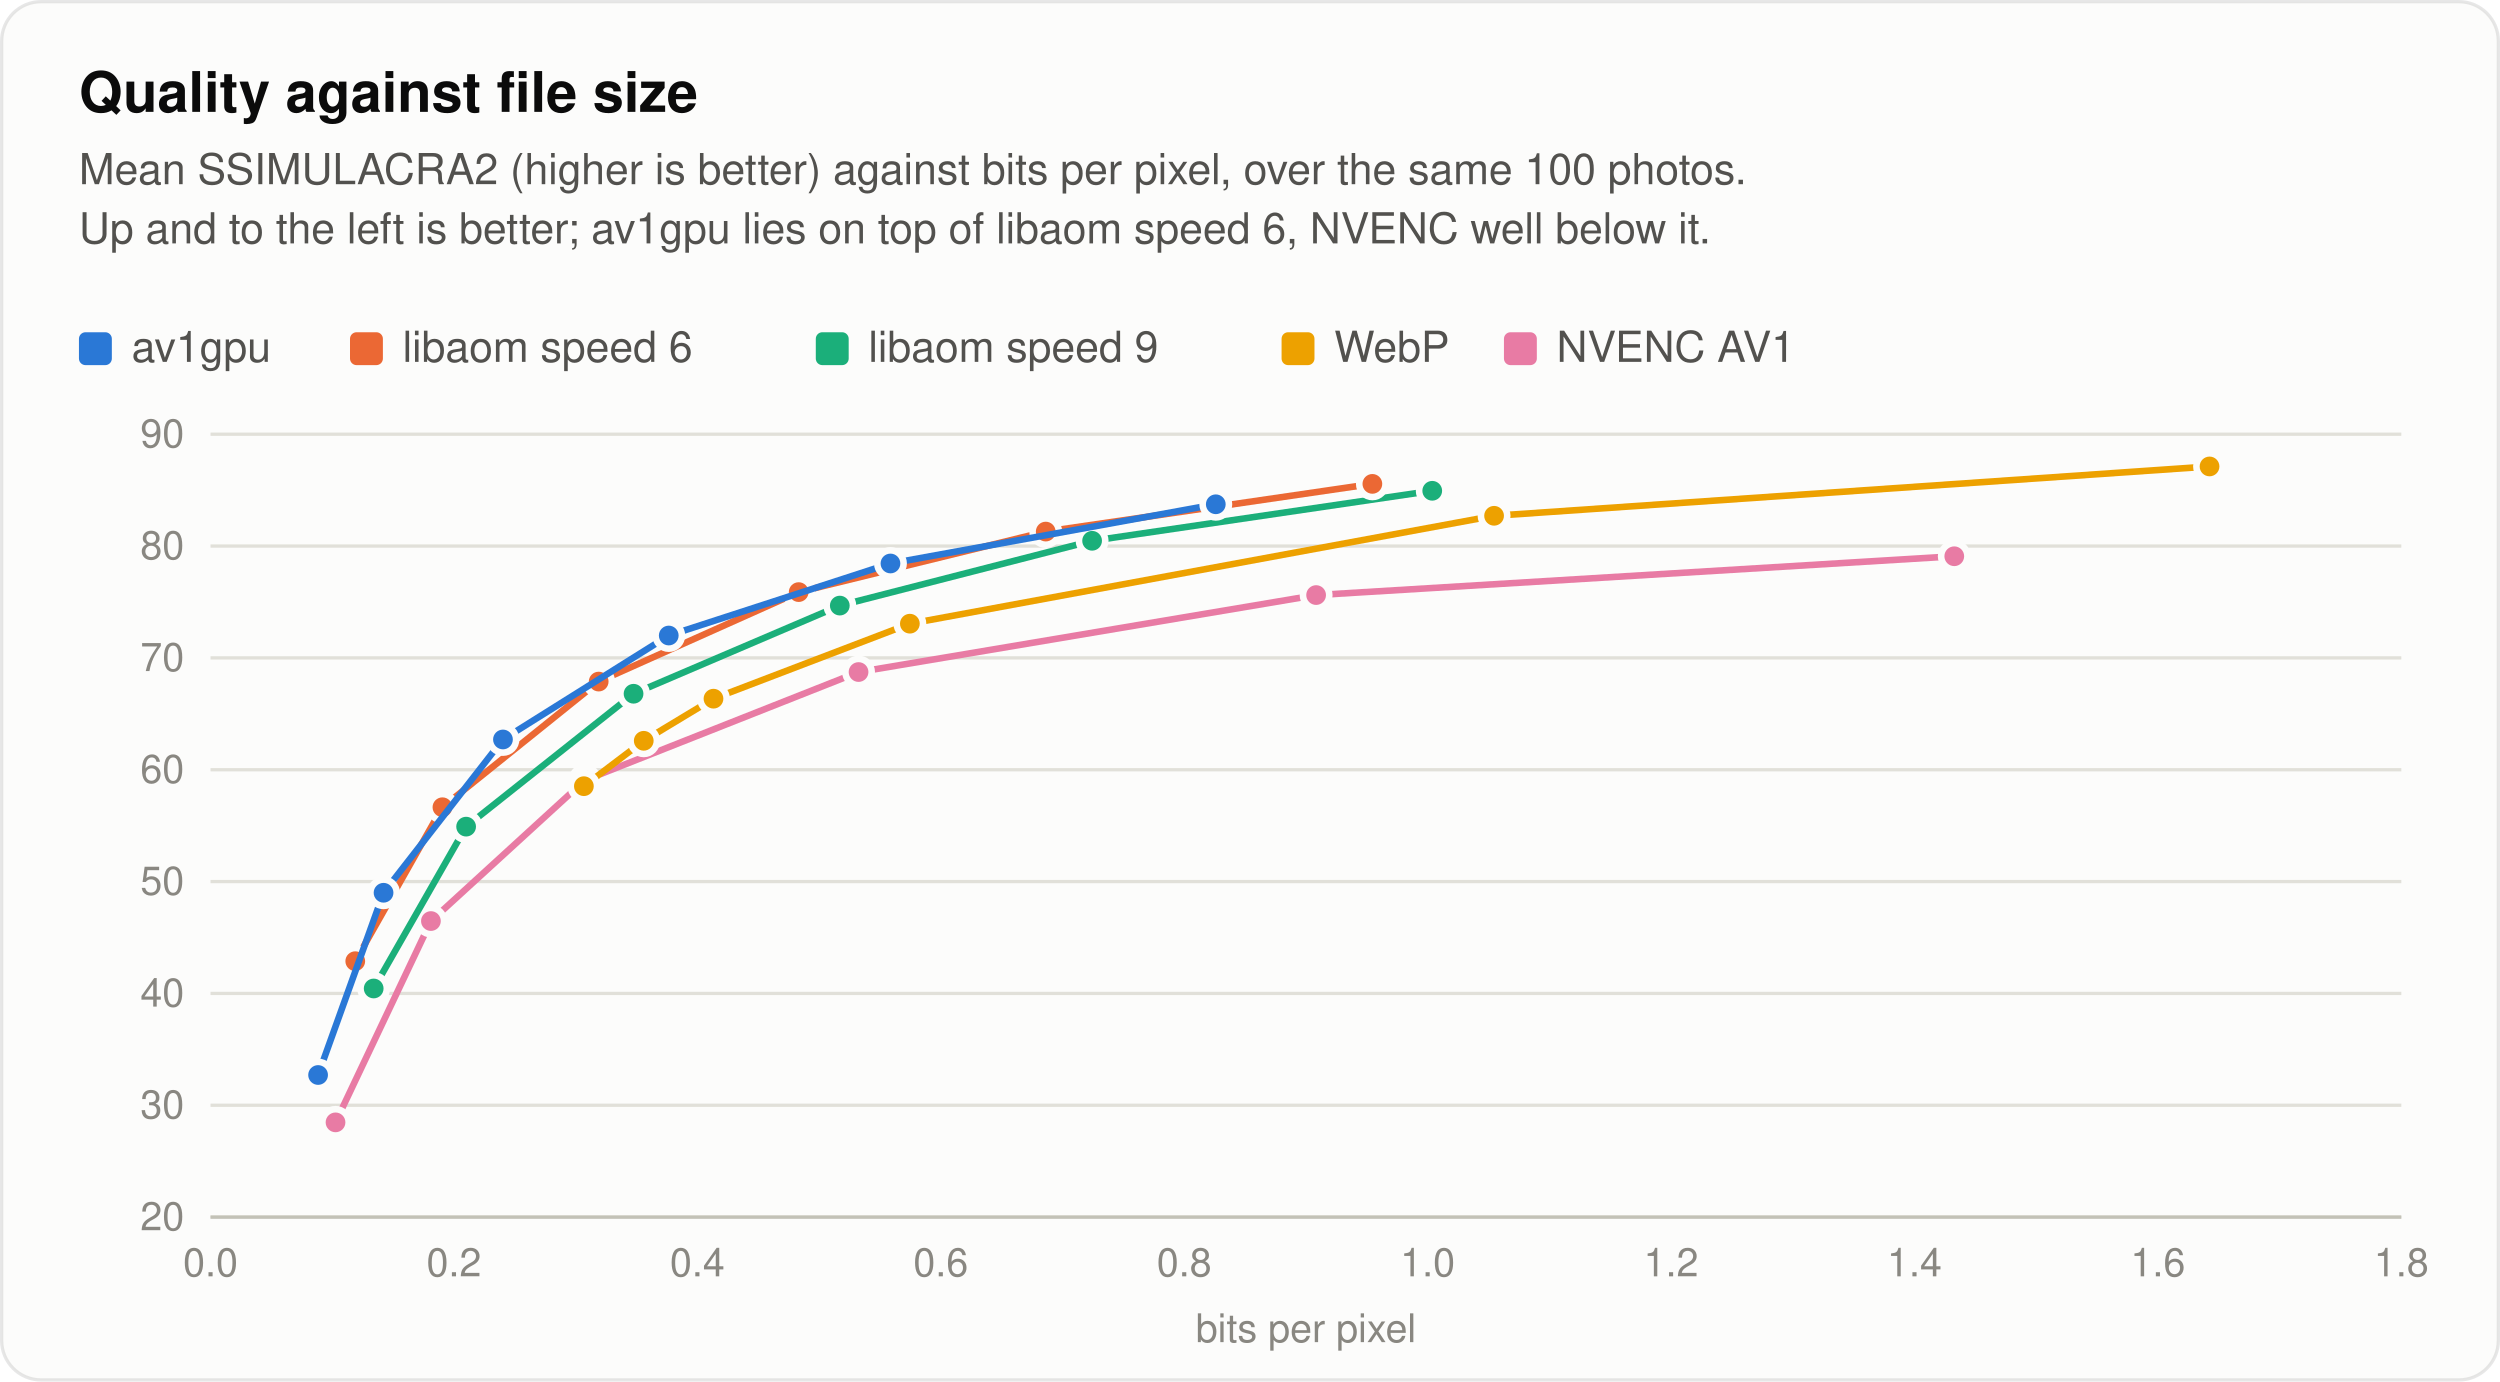
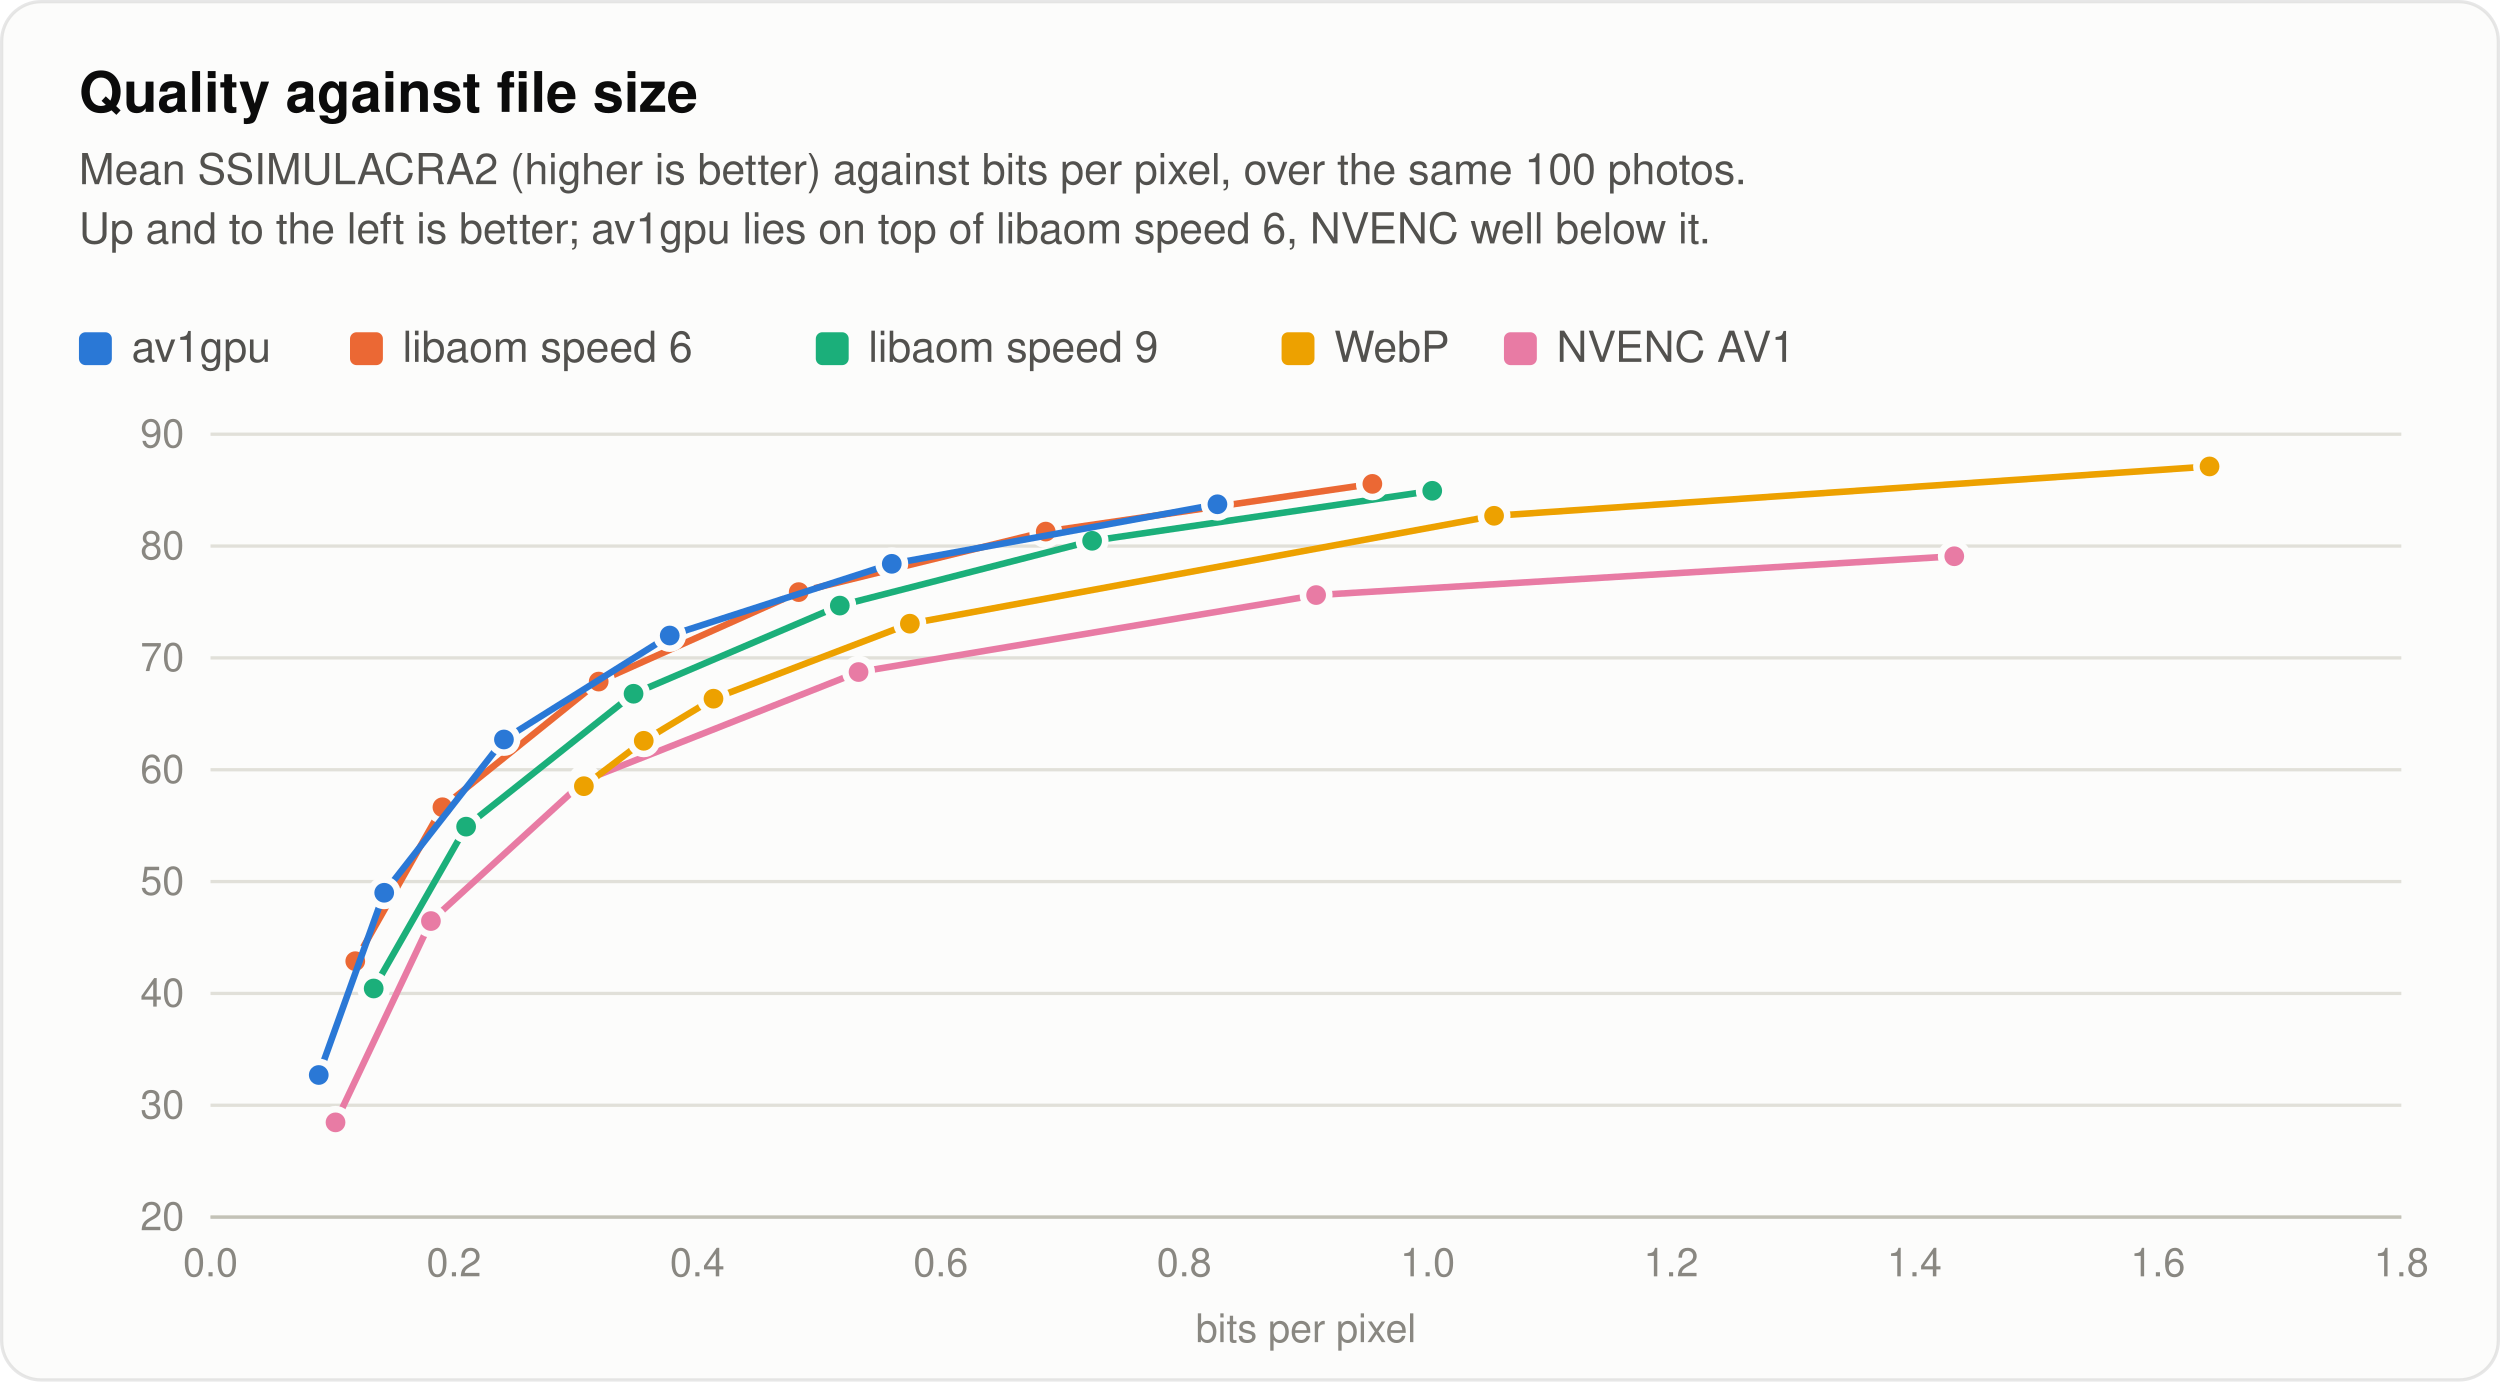
<svg xmlns="http://www.w3.org/2000/svg" width="760" height="420" viewBox="0 0 760 420" font-family="system-ui,-apple-system,'Segoe UI',Helvetica,Arial,sans-serif" role="img" aria-label="Quality against file size: av1gpu, libaom speed 6 and 9, WebP, NVENC AV1">
  <rect x="0.5" y="0.5" width="759" height="419" rx="12" fill="#fcfcfb" stroke="rgba(11,11,11,0.10)" />
  <text x="24.0" y="34.0" font-size="17" fill="#0b0b0b" text-anchor="start" font-weight="600">Quality against file size</text>
  <text x="24.0" y="56.0" font-size="13" fill="#52514e" text-anchor="start" font-weight="400">Mean SSIMULACRA2 (higher is better) against bits per pixel, over the same 100 photos.</text>
  <text x="24.0" y="74.0" font-size="13" fill="#52514e" text-anchor="start" font-weight="400">Up and to the left is better; av1gpu lies on top of libaom speed 6, NVENC well below it.</text>
  <rect x="24" y="101" width="10" height="10" rx="2" fill="#2a78d6" />
  <text x="40.0" y="110.0" font-size="13" fill="#52514e" text-anchor="start" font-weight="400">av1gpu</text>
  <rect x="106.4" y="101" width="10" height="10" rx="2" fill="#eb6834" />
  <text x="122.4" y="110.0" font-size="13" fill="#52514e" text-anchor="start" font-weight="400">libaom speed 6</text>
  <rect x="248" y="101" width="10" height="10" rx="2" fill="#1baf7a" />
  <text x="264.0" y="110.0" font-size="13" fill="#52514e" text-anchor="start" font-weight="400">libaom speed 9</text>
  <rect x="389.6" y="101" width="10" height="10" rx="2" fill="#eda100" />
  <text x="405.6" y="110.0" font-size="13" fill="#52514e" text-anchor="start" font-weight="400">WebP</text>
  <rect x="457.2" y="101" width="10" height="10" rx="2" fill="#e87ba4" />
  <text x="473.2" y="110.0" font-size="13" fill="#52514e" text-anchor="start" font-weight="400">NVENC AV1</text>
  <line x1="64.0" y1="370.0" x2="730.0" y2="370.0" stroke="#e1e0d9" stroke-width="1" />
  <text x="56.0" y="374.0" font-size="12" fill="#898781" text-anchor="end" font-weight="400">20</text>
  <line x1="64.0" y1="336.0" x2="730.0" y2="336.0" stroke="#e1e0d9" stroke-width="1" />
  <text x="56.0" y="340.0" font-size="12" fill="#898781" text-anchor="end" font-weight="400">30</text>
  <line x1="64.0" y1="302.0" x2="730.0" y2="302.0" stroke="#e1e0d9" stroke-width="1" />
  <text x="56.0" y="306.0" font-size="12" fill="#898781" text-anchor="end" font-weight="400">40</text>
  <line x1="64.0" y1="268.0" x2="730.0" y2="268.0" stroke="#e1e0d9" stroke-width="1" />
  <text x="56.0" y="272.0" font-size="12" fill="#898781" text-anchor="end" font-weight="400">50</text>
  <line x1="64.0" y1="234.0" x2="730.0" y2="234.0" stroke="#e1e0d9" stroke-width="1" />
  <text x="56.0" y="238.0" font-size="12" fill="#898781" text-anchor="end" font-weight="400">60</text>
  <line x1="64.0" y1="200.0" x2="730.0" y2="200.0" stroke="#e1e0d9" stroke-width="1" />
  <text x="56.0" y="204.0" font-size="12" fill="#898781" text-anchor="end" font-weight="400">70</text>
  <line x1="64.0" y1="166.0" x2="730.0" y2="166.0" stroke="#e1e0d9" stroke-width="1" />
  <text x="56.0" y="170.0" font-size="12" fill="#898781" text-anchor="end" font-weight="400">80</text>
  <line x1="64.0" y1="132.0" x2="730.0" y2="132.0" stroke="#e1e0d9" stroke-width="1" />
  <text x="56.0" y="136.0" font-size="12" fill="#898781" text-anchor="end" font-weight="400">90</text>
  <text x="64.0" y="388.0" font-size="12" fill="#898781" text-anchor="middle" font-weight="400">0.0</text>
  <text x="138.0" y="388.0" font-size="12" fill="#898781" text-anchor="middle" font-weight="400">0.2</text>
  <text x="212.0" y="388.0" font-size="12" fill="#898781" text-anchor="middle" font-weight="400">0.4</text>
  <text x="286.0" y="388.0" font-size="12" fill="#898781" text-anchor="middle" font-weight="400">0.6</text>
  <text x="360.0" y="388.0" font-size="12" fill="#898781" text-anchor="middle" font-weight="400">0.8</text>
  <text x="434.0" y="388.0" font-size="12" fill="#898781" text-anchor="middle" font-weight="400">1.0</text>
  <text x="508.0" y="388.0" font-size="12" fill="#898781" text-anchor="middle" font-weight="400">1.2</text>
  <text x="582.0" y="388.0" font-size="12" fill="#898781" text-anchor="middle" font-weight="400">1.4</text>
  <text x="656.0" y="388.0" font-size="12" fill="#898781" text-anchor="middle" font-weight="400">1.6</text>
  <text x="730.0" y="388.0" font-size="12" fill="#898781" text-anchor="middle" font-weight="400">1.8</text>
  <line x1="64.0" y1="370.0" x2="730.0" y2="370.0" stroke="#c3c2b7" stroke-width="1" />
  <text x="397.0" y="408.0" font-size="12" fill="#898781" text-anchor="middle" font-weight="400">bits per pixel</text>
  <path d="M594.1,169.1 L400.1,180.9 L261.0,204.3 L177.8,237.2 L131.0,280.0 L102.0,341.2" fill="none" stroke="#e87ba4" stroke-width="2" stroke-linejoin="round" stroke-linecap="round" />
  <circle cx="594.1" cy="169.1" r="4" fill="#e87ba4" stroke="#fcfcfb" stroke-width="2" />
  <circle cx="400.1" cy="180.9" r="4" fill="#e87ba4" stroke="#fcfcfb" stroke-width="2" />
  <circle cx="261.0" cy="204.3" r="4" fill="#e87ba4" stroke="#fcfcfb" stroke-width="2" />
  <circle cx="177.8" cy="237.2" r="4" fill="#e87ba4" stroke="#fcfcfb" stroke-width="2" />
  <circle cx="131.0" cy="280.0" r="4" fill="#e87ba4" stroke="#fcfcfb" stroke-width="2" />
  <circle cx="102.0" cy="341.2" r="4" fill="#e87ba4" stroke="#fcfcfb" stroke-width="2" />
  <path d="M177.5,239.0 L195.7,225.2 L216.9,212.4 L276.6,189.6 L454.2,156.8 L671.7,141.8" fill="none" stroke="#eda100" stroke-width="2" stroke-linejoin="round" stroke-linecap="round" />
  <circle cx="177.5" cy="239.0" r="4" fill="#eda100" stroke="#fcfcfb" stroke-width="2" />
  <circle cx="195.7" cy="225.2" r="4" fill="#eda100" stroke="#fcfcfb" stroke-width="2" />
  <circle cx="216.9" cy="212.4" r="4" fill="#eda100" stroke="#fcfcfb" stroke-width="2" />
  <circle cx="276.6" cy="189.6" r="4" fill="#eda100" stroke="#fcfcfb" stroke-width="2" />
  <circle cx="454.2" cy="156.8" r="4" fill="#eda100" stroke="#fcfcfb" stroke-width="2" />
  <circle cx="671.7" cy="141.8" r="4" fill="#eda100" stroke="#fcfcfb" stroke-width="2" />
  <path d="M113.6,300.5 L141.7,251.3 L192.6,210.9 L255.3,184.1 L332.0,164.4 L435.4,149.2" fill="none" stroke="#1baf7a" stroke-width="2" stroke-linejoin="round" stroke-linecap="round" />
  <circle cx="113.6" cy="300.5" r="4" fill="#1baf7a" stroke="#fcfcfb" stroke-width="2" />
  <circle cx="141.7" cy="251.3" r="4" fill="#1baf7a" stroke="#fcfcfb" stroke-width="2" />
  <circle cx="192.6" cy="210.9" r="4" fill="#1baf7a" stroke="#fcfcfb" stroke-width="2" />
  <circle cx="255.3" cy="184.1" r="4" fill="#1baf7a" stroke="#fcfcfb" stroke-width="2" />
  <circle cx="332.0" cy="164.4" r="4" fill="#1baf7a" stroke="#fcfcfb" stroke-width="2" />
  <circle cx="435.4" cy="149.2" r="4" fill="#1baf7a" stroke="#fcfcfb" stroke-width="2" />
  <path d="M108.0,292.2 L134.5,245.4 L182.0,207.2 L242.8,180.0 L317.9,161.6 L417.2,147.1" fill="none" stroke="#eb6834" stroke-width="2" stroke-linejoin="round" stroke-linecap="round" />
  <circle cx="108.0" cy="292.2" r="4" fill="#eb6834" stroke="#fcfcfb" stroke-width="2" />
  <circle cx="134.5" cy="245.4" r="4" fill="#eb6834" stroke="#fcfcfb" stroke-width="2" />
  <circle cx="182.0" cy="207.2" r="4" fill="#eb6834" stroke="#fcfcfb" stroke-width="2" />
  <circle cx="242.8" cy="180.0" r="4" fill="#eb6834" stroke="#fcfcfb" stroke-width="2" />
  <circle cx="317.9" cy="161.6" r="4" fill="#eb6834" stroke="#fcfcfb" stroke-width="2" />
  <circle cx="417.2" cy="147.1" r="4" fill="#eb6834" stroke="#fcfcfb" stroke-width="2" />
-   <path d="M96.7,326.8 L116.6,271.4 L152.9,224.8 L203.3,193.2 L270.7,171.3 L369.6,153.3" fill="none" stroke="#2a78d6" stroke-width="2" stroke-linejoin="round" stroke-linecap="round" />
-   <circle cx="96.7" cy="326.8" r="4" fill="#2a78d6" stroke="#fcfcfb" stroke-width="2" />
-   <circle cx="116.6" cy="271.4" r="4" fill="#2a78d6" stroke="#fcfcfb" stroke-width="2" />
-   <circle cx="152.9" cy="224.8" r="4" fill="#2a78d6" stroke="#fcfcfb" stroke-width="2" />
-   <circle cx="203.3" cy="193.2" r="4" fill="#2a78d6" stroke="#fcfcfb" stroke-width="2" />
-   <circle cx="270.7" cy="171.3" r="4" fill="#2a78d6" stroke="#fcfcfb" stroke-width="2" />
-   <circle cx="369.6" cy="153.3" r="4" fill="#2a78d6" stroke="#fcfcfb" stroke-width="2" />
+   <path d="M96.9,326.8 L116.8,271.4 L153.2,224.8 L203.6,193.2 L271.1,171.4 L370.1,153.3" fill="none" stroke="#2a78d6" stroke-width="2" stroke-linejoin="round" stroke-linecap="round" />
+   <circle cx="96.9" cy="326.8" r="4" fill="#2a78d6" stroke="#fcfcfb" stroke-width="2" />
+   <circle cx="116.8" cy="271.4" r="4" fill="#2a78d6" stroke="#fcfcfb" stroke-width="2" />
+   <circle cx="153.2" cy="224.8" r="4" fill="#2a78d6" stroke="#fcfcfb" stroke-width="2" />
+   <circle cx="203.6" cy="193.2" r="4" fill="#2a78d6" stroke="#fcfcfb" stroke-width="2" />
+   <circle cx="271.1" cy="171.4" r="4" fill="#2a78d6" stroke="#fcfcfb" stroke-width="2" />
+   <circle cx="370.1" cy="153.3" r="4" fill="#2a78d6" stroke="#fcfcfb" stroke-width="2" />
</svg>
